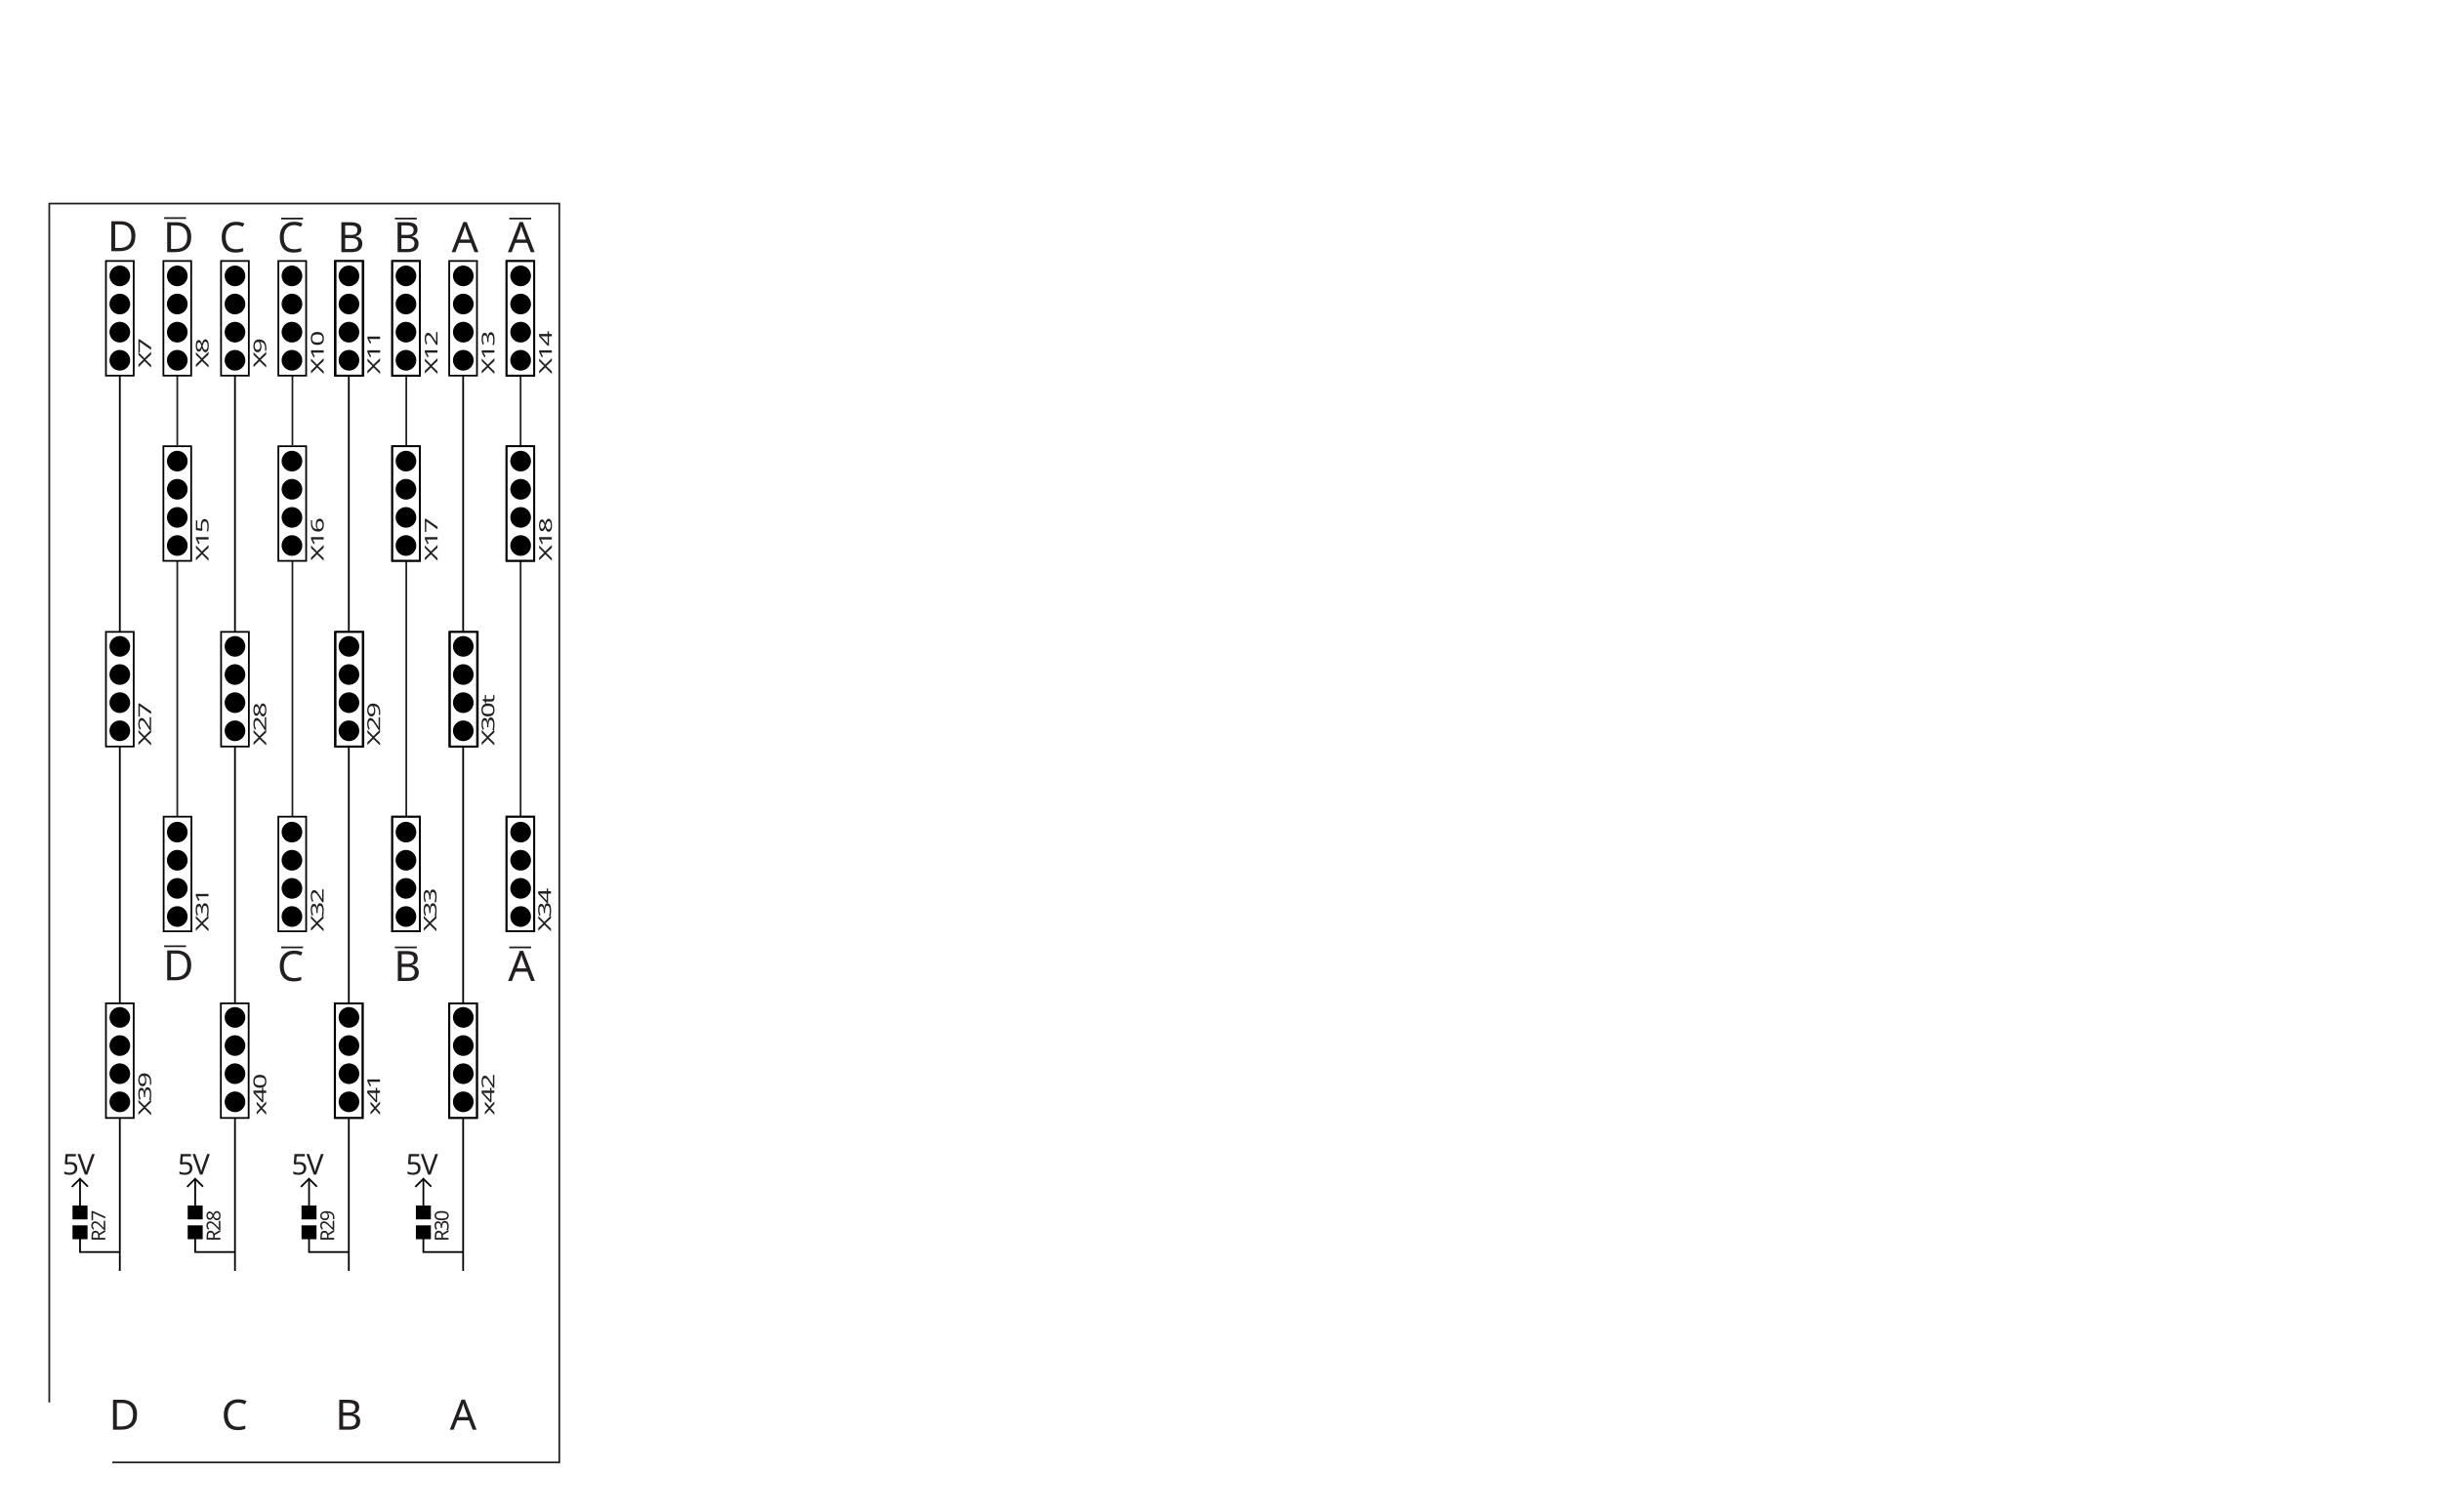
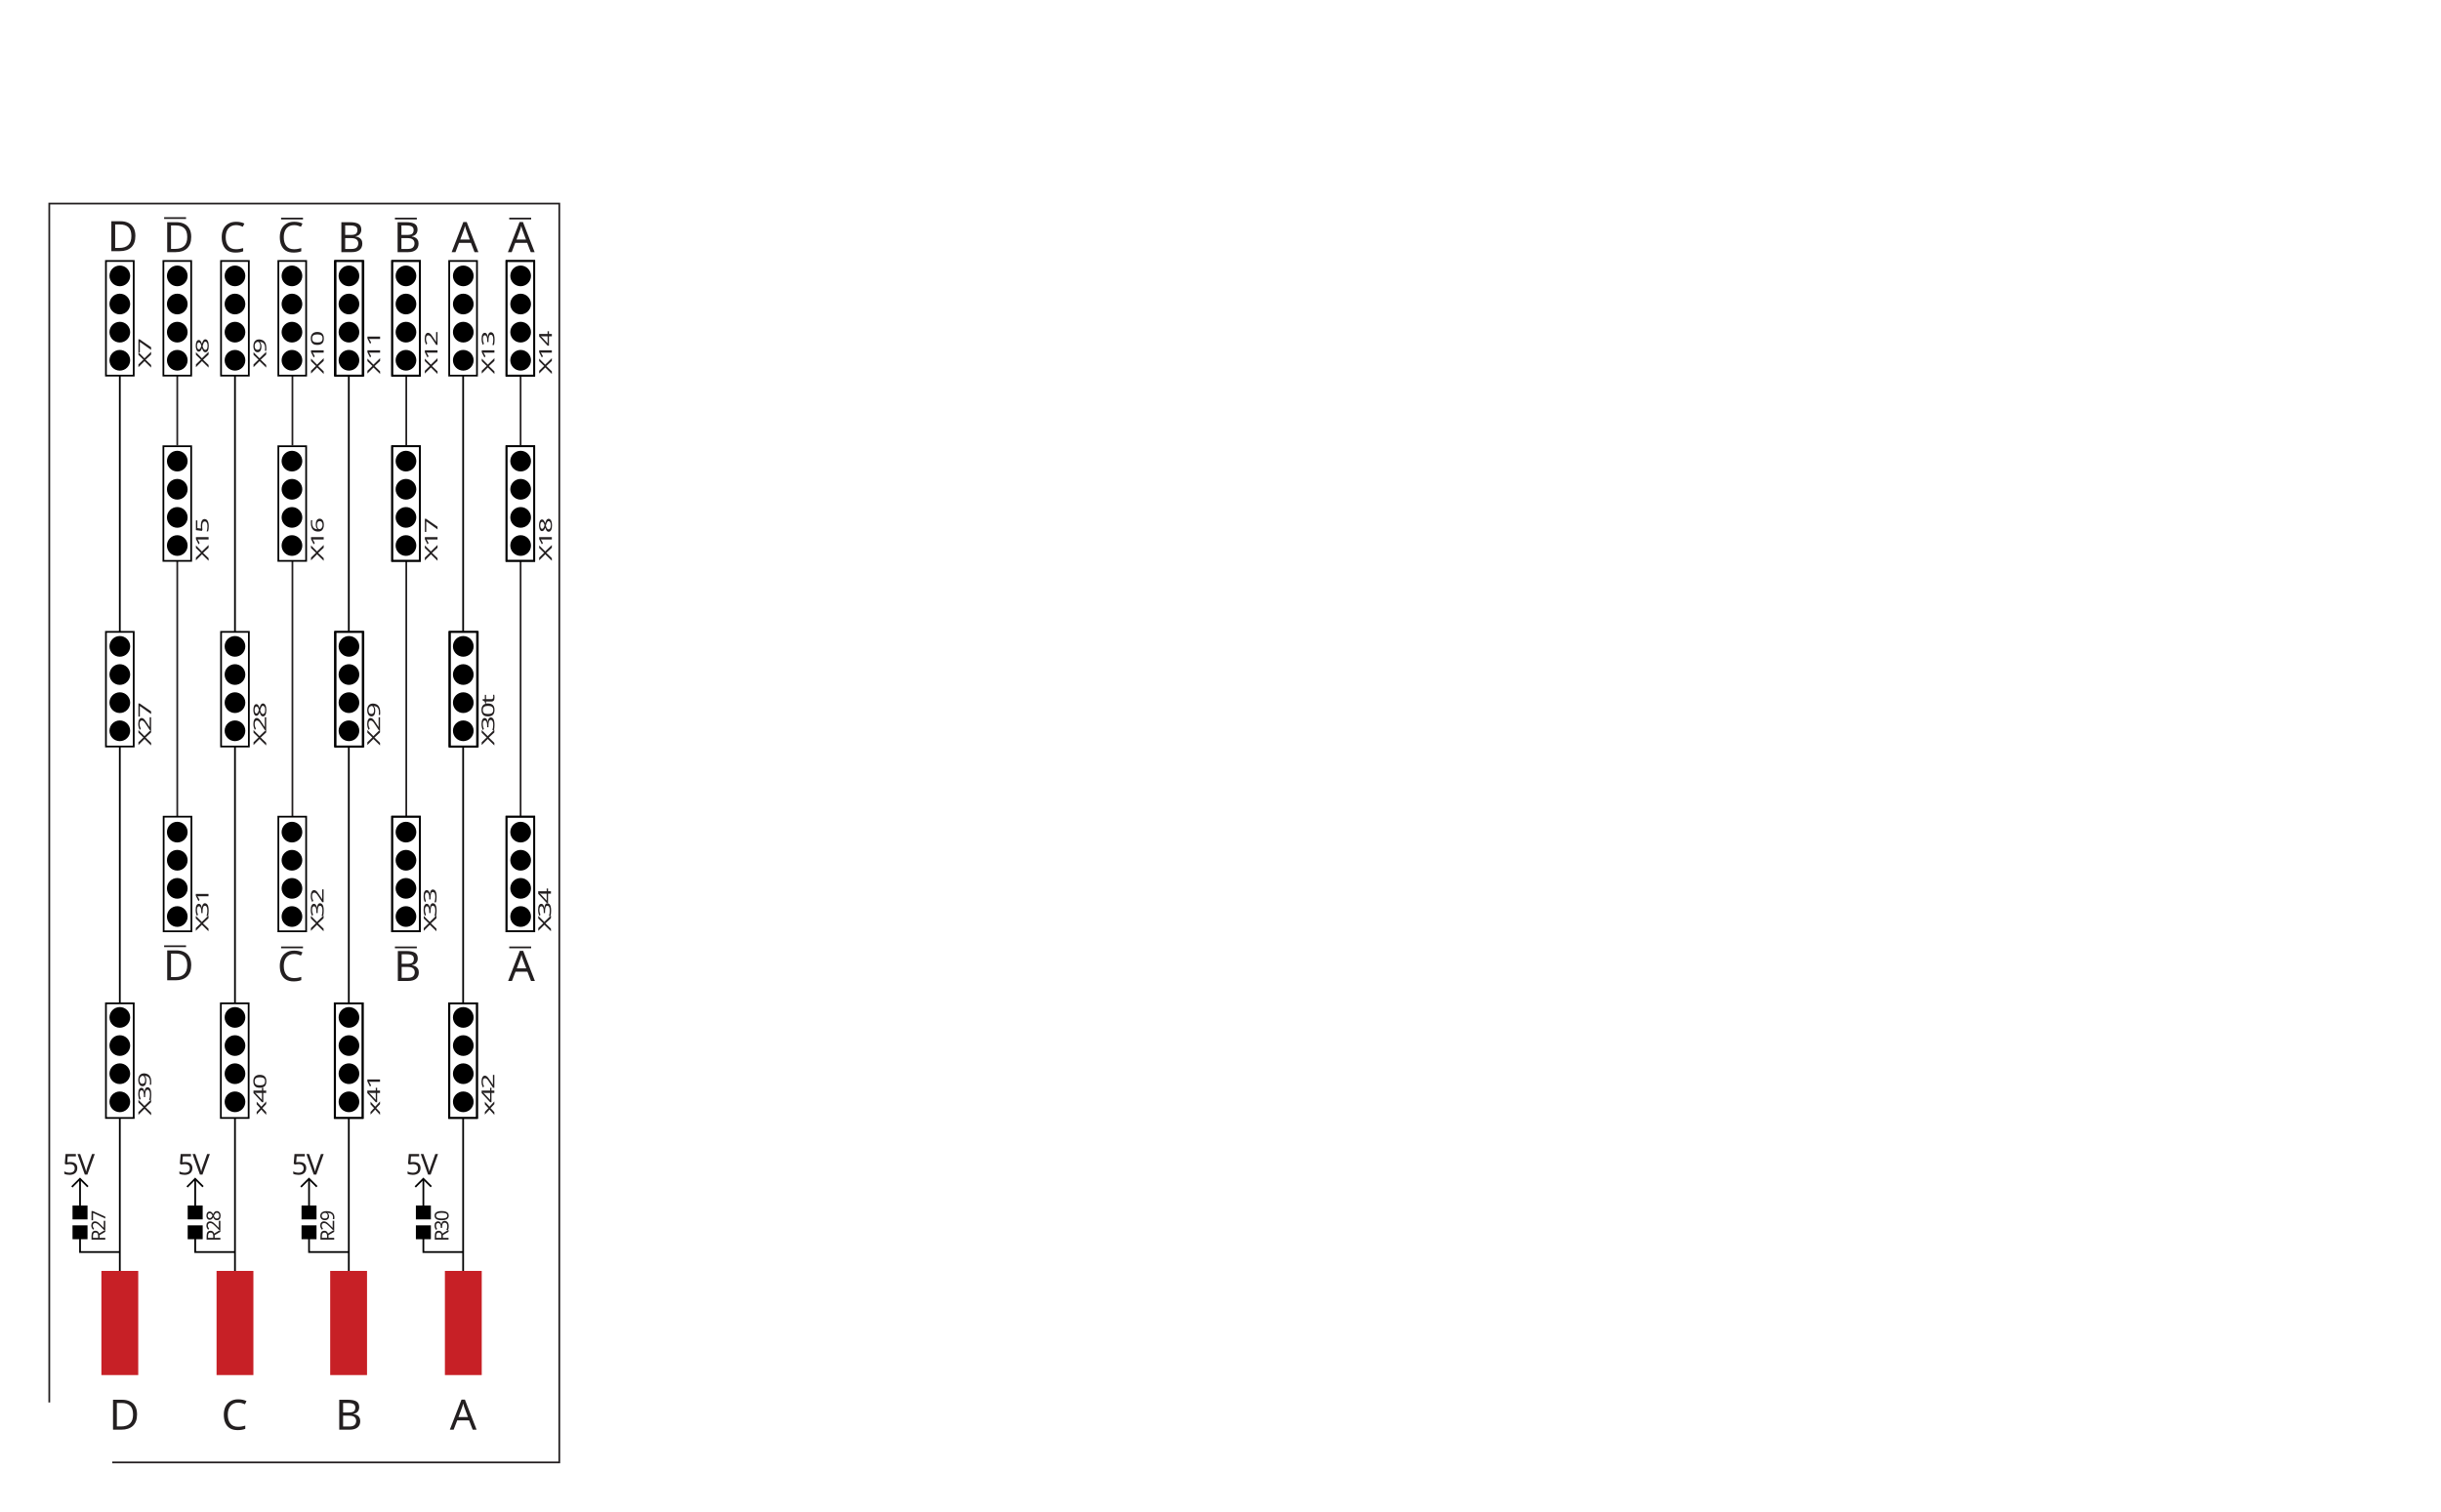
<svg xmlns="http://www.w3.org/2000/svg" width="246.38mm" height="152.59mm" viewBox="0 0 698.4 432.54">
  <defs>
-     <style>.cls-1,.cls-2,.cls-3{stroke:#000;}.cls-1,.cls-2,.cls-3,.cls-4{stroke-miterlimit:10;}.cls-1,.cls-3,.cls-4{stroke-width:.5px;}.cls-1,.cls-4{fill:none;}.cls-5{font-size:5.07px;letter-spacing:-.07em;}.cls-5,.cls-6,.cls-7,.cls-8,.cls-9{fill:#231f20;font-family:OCRAExtended, 'OCR A Extended';}.cls-6{font-size:5.51px;letter-spacing:-.07em;}.cls-7{font-size:8.22px;letter-spacing:-.05em;}.cls-8{letter-spacing:-.07em;}.cls-8,.cls-9{font-size:12px;}.cls-4{stroke:#231f20;}</style>
+     <style>.cls-1,.cls-2,.cls-3{stroke:#000;}.cls-1,.cls-2,.cls-3,.cls-4{stroke-miterlimit:10;}.cls-1,.cls-3,.cls-4{stroke-width:.5px;}.cls-1,.cls-4{fill:none;}.cls-5{font-size:5.07px;letter-spacing:-.07em;}.cls-5,.cls-6,.cls-7,.cls-8,.cls-9{fill:#231f20;font-family:OCRAExtended, 'OCR A Extended';}.cls-6{font-size:5.51px;letter-spacing:-.07em;}.cls-7{font-size:8.22px;letter-spacing:-.05em;}.cls-10{fill:#c72026;}.cls-8{letter-spacing:-.07em;}.cls-8,.cls-9{font-size:12px;}.cls-4{stroke:#231f20;}</style>
  </defs>
  <g id="Static">
    <g id="Input">
      <g id="D">
        <line class="cls-4" x1="50.72" y1="160.52" x2="50.72" y2="233.73" />
        <line class="cls-4" x1="50.72" y1="107.51" x2="50.72" y2="127.48" />
        <line class="cls-4" x1="46.96" y1="62.41" x2="53.23" y2="62.41" />
        <line class="cls-4" x1="46.96" y1="270.81" x2="53.23" y2="270.81" />
        <polyline class="cls-1" points="20.57 339.69 22.89 337.37 25.14 339.62" />
        <line class="cls-1" x1="34.28" y1="107.51" x2="34.28" y2="180.84" />
        <line class="cls-1" x1="34.28" y1="213.65" x2="34.28" y2="287.15" />
        <line class="cls-1" x1="34.28" y1="319.97" x2="34.28" y2="363.73" />
        <polyline class="cls-1" points="34.28 358.33 22.9 358.33 22.9 354.41" />
        <rect class="cls-3" x="21" y="350.94" width="3.79" height="3.47" />
        <rect class="cls-3" x="21" y="345.27" width="3.79" height="3.47" />
        <line class="cls-1" x1="22.9" y1="337.63" x2="22.9" y2="345.15" />
        <rect class="cls-1" x="30.31" y="74.69" width="7.95" height="32.81" />
        <rect class="cls-1" x="46.75" y="74.69" width="7.95" height="32.81" />
        <rect class="cls-1" x="46.75" y="127.71" width="7.95" height="32.81" />
        <rect class="cls-1" x="46.82" y="233.73" width="7.95" height="32.81" />
        <rect class="cls-1" x="30.31" y="180.84" width="7.95" height="32.81" />
        <rect class="cls-1" x="30.31" y="287.15" width="7.95" height="32.81" />
        <g id="Font">
          <text class="cls-7" transform="translate(17.88 336.16)">
            <tspan x="0" y="0">5V</tspan>
          </text>
          <text class="cls-6" transform="translate(30.12 355.3) rotate(-90)">
            <tspan x="0" y="0">R27</tspan>
          </text>
          <text class="cls-5" transform="translate(43.23 319.21) rotate(-90) scale(1.54 1)">
            <tspan x="0" y="0">X39</tspan>
          </text>
          <text class="cls-5" transform="translate(43.23 213.37) rotate(-90) scale(1.54 1)">
            <tspan x="0" y="0">X27</tspan>
          </text>
          <text class="cls-5" transform="translate(43.23 105.23) rotate(-90) scale(1.54 1)">
            <tspan x="0" y="0">X7</tspan>
          </text>
          <text class="cls-5" transform="translate(59.68 105.23) rotate(-90) scale(1.54 1)">
            <tspan x="0" y="0">X8</tspan>
          </text>
          <text class="cls-5" transform="translate(59.68 160.52) rotate(-90) scale(1.54 1)">
            <tspan x="0" y="0">X15</tspan>
          </text>
          <text class="cls-5" transform="translate(59.65 266.55) rotate(-90) scale(1.54 1)">
            <tspan x="0" y="0">X31</tspan>
          </text>
          <text class="cls-9" transform="translate(30.7 71.88)">
            <tspan x="0" y="0">D</tspan>
          </text>
          <text class="cls-9" transform="translate(46.68 72.16)">
            <tspan x="0" y="0">D</tspan>
          </text>
          <text class="cls-9" transform="translate(46.68 280.56)">
            <tspan x="0" y="0">D</tspan>
          </text>
        </g>
      </g>
      <g id="C">
        <line class="cls-4" x1="83.67" y1="160.52" x2="83.67" y2="233.73" />
        <line class="cls-4" x1="83.67" y1="107.51" x2="83.67" y2="127.48" />
        <polyline class="cls-1" points="53.53 339.69 55.84 337.37 58.09 339.62" />
        <line class="cls-1" x1="67.23" y1="107.51" x2="67.23" y2="180.84" />
        <line class="cls-1" x1="67.23" y1="213.65" x2="67.23" y2="287.15" />
        <line class="cls-1" x1="67.23" y1="319.97" x2="67.23" y2="363.73" />
        <polyline class="cls-1" points="67.23 358.33 55.85 358.33 55.85 354.41" />
        <rect class="cls-3" x="53.95" y="350.94" width="3.79" height="3.47" />
        <rect class="cls-3" x="53.95" y="345.27" width="3.79" height="3.47" />
        <line class="cls-1" x1="55.85" y1="337.63" x2="55.85" y2="345.15" />
        <rect class="cls-1" x="63.24" y="74.69" width="7.95" height="32.81" />
        <rect class="cls-1" x="79.64" y="74.69" width="7.95" height="32.81" />
        <rect class="cls-1" x="79.64" y="127.71" width="7.95" height="32.81" />
        <rect class="cls-1" x="79.64" y="233.73" width="7.95" height="32.81" />
        <rect class="cls-1" x="63.25" y="180.84" width="7.95" height="32.81" />
        <rect class="cls-1" x="63.19" y="287.15" width="7.95" height="32.81" />
        <g id="Typo">
          <text class="cls-9" transform="translate(62.7 72.16)">
            <tspan x="0" y="0">C</tspan>
          </text>
          <text class="cls-9" transform="translate(79.32 72.16)">
            <tspan x="0" y="0">C</tspan>
          </text>
          <text class="cls-9" transform="translate(79.32 280.75)">
            <tspan x="0" y="0">C</tspan>
          </text>
          <text class="cls-7" transform="translate(50.81 336.16)">
            <tspan x="0" y="0">5V</tspan>
          </text>
          <text class="cls-6" transform="translate(63.05 355.3) rotate(-90)">
            <tspan x="0" y="0">R28</tspan>
          </text>
          <text class="cls-5" transform="translate(76.16 319.21) rotate(-90) scale(1.54 1)">
            <tspan x="0" y="0">x40</tspan>
          </text>
          <text class="cls-5" transform="translate(76.16 213.37) rotate(-90) scale(1.54 1)">
            <tspan x="0" y="0">X28</tspan>
          </text>
          <text class="cls-5" transform="translate(76.16 105.23) rotate(-90) scale(1.54 1)">
            <tspan x="0" y="0">X9</tspan>
          </text>
          <text class="cls-5" transform="translate(92.61 107.05) rotate(-90) scale(1.54 1)">
            <tspan x="0" y="0">X10</tspan>
          </text>
          <text class="cls-5" transform="translate(92.61 160.52) rotate(-90) scale(1.54 1)">
            <tspan x="0" y="0">X16</tspan>
          </text>
          <text class="cls-5" transform="translate(92.58 266.55) rotate(-90) scale(1.54 1)">
            <tspan x="0" y="0">X32</tspan>
          </text>
          <text class="cls-5" transform="translate(124.87 266.55) rotate(-90) scale(1.54 1)">
            <tspan x="0" y="0">X33</tspan>
          </text>
        </g>
        <line class="cls-4" x1="80.42" y1="62.55" x2="86.69" y2="62.55" />
        <line class="cls-4" x1="80.42" y1="271.14" x2="86.69" y2="271.14" />
      </g>
      <g id="B">
        <line class="cls-4" x1="116.24" y1="160.52" x2="116.24" y2="233.73" />
        <line class="cls-4" x1="116.24" y1="107.51" x2="116.24" y2="127.48" />
        <polyline class="cls-1" points="86.09 339.69 88.41 337.37 90.66 339.62" />
        <line class="cls-1" x1="99.8" y1="107.51" x2="99.8" y2="180.84" />
        <line class="cls-1" x1="99.8" y1="213.65" x2="99.8" y2="287.15" />
        <line class="cls-1" x1="99.8" y1="319.97" x2="99.8" y2="363.73" />
        <polyline class="cls-1" points="99.8 358.33 88.42 358.33 88.42 354.41" />
        <rect class="cls-3" x="86.52" y="350.94" width="3.79" height="3.47" />
        <rect class="cls-3" x="86.52" y="345.27" width="3.79" height="3.47" />
        <line class="cls-1" x1="88.42" y1="337.63" x2="88.42" y2="345.15" />
        <rect class="cls-1" x="95.8" y="74.69" width="7.95" height="32.81" />
        <rect class="cls-1" x="112.21" y="74.69" width="7.95" height="32.81" />
        <rect class="cls-1" x="112.21" y="127.71" width="7.95" height="32.81" />
        <rect class="cls-1" x="112.21" y="233.73" width="7.95" height="32.81" />
        <rect class="cls-1" x="95.82" y="180.84" width="7.95" height="32.81" />
        <rect class="cls-1" x="95.76" y="287.15" width="7.95" height="32.81" />
        <line class="cls-4" x1="112.99" y1="62.55" x2="119.26" y2="62.55" />
        <line class="cls-4" x1="112.99" y1="271.14" x2="119.26" y2="271.14" />
        <g id="Typo-2">
          <text class="cls-9" transform="translate(96.51 72.16)">
            <tspan x="0" y="0">B</tspan>
          </text>
          <text class="cls-9" transform="translate(112.6 72.16)">
            <tspan x="0" y="0">B</tspan>
          </text>
          <text class="cls-9" transform="translate(112.67 280.75)">
            <tspan x="0" y="0">B</tspan>
          </text>
          <text class="cls-7" transform="translate(83.38 336.16)">
            <tspan x="0" y="0">5V</tspan>
          </text>
          <text class="cls-6" transform="translate(95.62 355.3) rotate(-90)">
            <tspan x="0" y="0">R29</tspan>
          </text>
          <text class="cls-5" transform="translate(108.73 319.21) rotate(-90) scale(1.54 1)">
            <tspan x="0" y="0">x41</tspan>
          </text>
          <text class="cls-5" transform="translate(108.73 213.37) rotate(-90) scale(1.54 1)">
            <tspan x="0" y="0">X29</tspan>
          </text>
          <text class="cls-5" transform="translate(125.18 107.05) rotate(-90) scale(1.54 1)">
            <tspan x="0" y="0">X12</tspan>
          </text>
          <text class="cls-5" transform="translate(108.75 107.05) rotate(-90) scale(1.54 1)">
            <tspan x="0" y="0">X11</tspan>
          </text>
          <text class="cls-5" transform="translate(125.18 160.52) rotate(-90) scale(1.54 1)">
            <tspan x="0" y="0">X17</tspan>
          </text>
        </g>
        <rect class="cls-1" x="96.02" y="74.69" width="7.95" height="32.81" />
        <rect class="cls-1" x="112.18" y="74.69" width="7.95" height="32.81" />
        <rect class="cls-1" x="112.18" y="127.71" width="7.95" height="32.81" />
        <rect class="cls-1" x="112.18" y="233.73" width="7.95" height="32.81" />
        <rect class="cls-1" x="96.02" y="180.84" width="7.95" height="32.81" />
        <rect class="cls-1" x="95.87" y="287.15" width="7.95" height="32.81" />
      </g>
      <g id="A">
        <line class="cls-4" x1="148.95" y1="160.52" x2="148.95" y2="233.73" />
        <line class="cls-4" x1="148.95" y1="107.51" x2="148.95" y2="127.48" />
        <polyline class="cls-1" points="118.81 339.69 121.13 337.37 123.38 339.62" />
        <line class="cls-1" x1="132.51" y1="107.51" x2="132.51" y2="180.84" />
        <line class="cls-1" x1="132.51" y1="213.65" x2="132.51" y2="287.15" />
        <line class="cls-1" x1="132.51" y1="319.97" x2="132.51" y2="363.73" />
        <polyline class="cls-1" points="132.51 358.33 121.13 358.33 121.13 354.41" />
        <rect class="cls-3" x="119.24" y="350.94" width="3.79" height="3.47" />
        <rect class="cls-3" x="119.24" y="345.27" width="3.79" height="3.47" />
        <line class="cls-1" x1="121.13" y1="337.63" x2="121.13" y2="345.15" />
        <rect class="cls-1" x="128.52" y="74.69" width="7.95" height="32.81" />
        <rect class="cls-1" x="144.92" y="74.69" width="7.95" height="32.81" />
        <rect class="cls-1" x="144.92" y="127.71" width="7.95" height="32.81" />
        <rect class="cls-1" x="144.92" y="233.73" width="7.95" height="32.81" />
        <rect class="cls-1" x="128.54" y="180.84" width="7.95" height="32.81" />
        <rect class="cls-1" x="128.47" y="287.15" width="7.95" height="32.81" />
        <line class="cls-4" x1="145.7" y1="62.55" x2="151.97" y2="62.55" />
        <line class="cls-4" x1="145.7" y1="271.14" x2="151.97" y2="271.14" />
        <g id="Typo_copy">
          <text class="cls-9" transform="translate(129.22 72.16)">
            <tspan x="0" y="0">A</tspan>
          </text>
          <text class="cls-9" transform="translate(145.31 72.16)">
            <tspan x="0" y="0">A</tspan>
          </text>
          <text class="cls-9" transform="translate(145.38 280.75)">
            <tspan x="0" y="0">A</tspan>
          </text>
          <text class="cls-7" transform="translate(116.09 336.16)">
            <tspan x="0" y="0">5V</tspan>
          </text>
          <text class="cls-6" transform="translate(128.33 355.3) rotate(-90)">
            <tspan x="0" y="0">R30</tspan>
          </text>
          <text class="cls-5" transform="translate(141.44 319.21) rotate(-90) scale(1.54 1)">
            <tspan x="0" y="0">x42</tspan>
          </text>
          <text class="cls-5" transform="translate(141.44 213.37) rotate(-90) scale(1.54 1)">
            <tspan x="0" y="0">X30t</tspan>
          </text>
          <text class="cls-5" transform="translate(157.89 107.05) rotate(-90) scale(1.54 1)">
            <tspan x="0" y="0">X14</tspan>
          </text>
          <text class="cls-5" transform="translate(141.46 107.05) rotate(-90) scale(1.54 1)">
            <tspan x="0" y="0">X13</tspan>
          </text>
          <text class="cls-5" transform="translate(157.89 160.52) rotate(-90) scale(1.54 1)">
            <tspan x="0" y="0">X18</tspan>
          </text>
          <text class="cls-5" transform="translate(157.63 266.55) rotate(-90) scale(1.54 1)">
            <tspan x="0" y="0">X34</tspan>
          </text>
        </g>
        <rect class="cls-1" x="144.89" y="74.69" width="7.95" height="32.81" />
        <rect class="cls-1" x="144.89" y="127.71" width="7.95" height="32.81" />
        <rect class="cls-1" x="144.89" y="233.73" width="7.95" height="32.81" />
        <rect class="cls-1" x="128.74" y="180.84" width="7.95" height="32.81" />
        <rect class="cls-1" x="128.58" y="287.15" width="7.95" height="32.81" />
      </g>
      <polyline class="cls-4" points="14.1 401.38 14.1 58.26 160.02 58.26 160.02 418.54 32.11 418.54" />
      <text class="cls-8" transform="translate(31.18 409.17)">
        <tspan x="0" y="0">D</tspan>
      </text>
      <text class="cls-8" transform="translate(63.3 409.17)">
        <tspan x="0" y="0">C</tspan>
      </text>
      <text class="cls-8" transform="translate(95.91 409.17)">
        <tspan x="0" y="0">B</tspan>
      </text>
      <text class="cls-8" transform="translate(128.7 409.17)">
        <tspan x="0" y="0">A</tspan>
      </text>
    </g>
  </g>
  <g id="Input-2">
    <g id="Positive">
      <g id="D-2">
        <g id="D_Top">
          <circle id="inputPositiveDTop1" class="cls-2" cx="34.28" cy="78.96" r="2.46" />
          <circle id="inputPositiveDTop2" class="cls-2" cx="34.28" cy="87.01" r="2.46" />
          <circle id="inputPositiveDTop3" class="cls-2" cx="34.28" cy="95.06" r="2.46" />
          <circle id="inputPositiveDTop4" class="cls-2" cx="34.28" cy="103.11" r="2.46" />
        </g>
        <g id="D_Mid">
          <circle id="inputPositiveDMid1" class="cls-2" cx="34.28" cy="184.99" r="2.46" />
          <circle id="inputPositiveDMid2" class="cls-2" cx="34.28" cy="193.05" r="2.46" />
          <circle id="inputPositiveDMid3" class="cls-2" cx="34.28" cy="201.1" r="2.46" />
          <circle id="inputPositiveDMid4" class="cls-2" cx="34.28" cy="209.15" r="2.46" />
        </g>
        <g id="D_Bottom">
          <circle id="inputPositiveDBot1" class="cls-2" cx="34.28" cy="291.18" r="2.46" />
          <circle id="inputPositiveDBot2" class="cls-2" cx="34.28" cy="299.24" r="2.46" />
          <circle id="inputPositiveDBot3" class="cls-2" cx="34.28" cy="307.29" r="2.46" />
          <circle id="inputPositiveDBot4" class="cls-2" cx="34.28" cy="315.34" r="2.46" />
        </g>
      </g>
      <g id="C-2">
        <g id="C_Top">
+           <circle class="cls-2" cx="67.23" cy="78.96" r="2.46" />
          <circle class="cls-2" cx="67.23" cy="87.01" r="2.46" />
-           <circle class="cls-2" cx="67.23" cy="78.96" r="2.46" />
          <circle class="cls-2" cx="67.23" cy="95.06" r="2.46" />
          <circle class="cls-2" cx="67.23" cy="103.11" r="2.46" />
        </g>
        <g id="C_Mid">
          <circle class="cls-2" cx="67.23" cy="193.05" r="2.46" />
          <circle class="cls-2" cx="67.23" cy="184.99" r="2.46" />
          <circle class="cls-2" cx="67.23" cy="201.1" r="2.46" />
          <circle class="cls-2" cx="67.23" cy="209.15" r="2.46" />
        </g>
        <g id="C_Bottom">
          <circle class="cls-2" cx="67.23" cy="299.24" r="2.46" />
          <circle class="cls-2" cx="67.23" cy="291.18" r="2.46" />
          <circle class="cls-2" cx="67.23" cy="307.29" r="2.46" />
          <circle class="cls-2" cx="67.23" cy="315.34" r="2.46" />
        </g>
      </g>
      <g id="B-2">
        <g id="B_Top">
+           <circle class="cls-2" cx="99.84" cy="78.96" r="2.46" />
          <circle class="cls-2" cx="99.84" cy="87.01" r="2.46" />
-           <circle class="cls-2" cx="99.84" cy="78.96" r="2.46" />
          <circle class="cls-2" cx="99.84" cy="95.06" r="2.46" />
          <circle class="cls-2" cx="99.84" cy="103.11" r="2.46" />
        </g>
        <g id="B_Mid">
          <circle class="cls-2" cx="99.84" cy="193.05" r="2.46" />
          <circle class="cls-2" cx="99.84" cy="184.99" r="2.46" />
          <circle class="cls-2" cx="99.84" cy="201.1" r="2.46" />
          <circle class="cls-2" cx="99.84" cy="209.15" r="2.46" />
        </g>
        <g id="B_Bottom">
          <circle class="cls-2" cx="99.84" cy="299.24" r="2.46" />
          <circle class="cls-2" cx="99.84" cy="291.18" r="2.46" />
          <circle class="cls-2" cx="99.84" cy="307.29" r="2.46" />
          <circle class="cls-2" cx="99.84" cy="315.34" r="2.46" />
        </g>
      </g>
      <g id="A-2">
        <g id="A_Top">
+           <circle class="cls-2" cx="132.55" cy="78.96" r="2.46" />
          <circle class="cls-2" cx="132.55" cy="87.01" r="2.46" />
-           <circle class="cls-2" cx="132.55" cy="78.96" r="2.46" />
          <circle class="cls-2" cx="132.55" cy="95.06" r="2.46" />
          <circle class="cls-2" cx="132.55" cy="103.11" r="2.46" />
        </g>
        <g id="A_Mid">
          <circle class="cls-2" cx="132.55" cy="193.05" r="2.46" />
          <circle class="cls-2" cx="132.55" cy="184.99" r="2.46" />
          <circle class="cls-2" cx="132.55" cy="201.1" r="2.46" />
          <circle class="cls-2" cx="132.55" cy="209.15" r="2.46" />
        </g>
        <g id="A_Bottom">
          <circle class="cls-2" cx="132.55" cy="299.24" r="2.46" />
          <circle class="cls-2" cx="132.55" cy="291.18" r="2.46" />
          <circle class="cls-2" cx="132.55" cy="307.29" r="2.46" />
          <circle class="cls-2" cx="132.55" cy="315.34" r="2.46" />
        </g>
      </g>
    </g>
    <g id="Negative">
      <g id="D-3">
-         <circle class="cls-2" cx="50.72" cy="87.01" r="2.46" />
-         <circle class="cls-2" cx="50.72" cy="78.96" r="2.46" />
-         <circle class="cls-2" cx="50.72" cy="95.06" r="2.46" />
-         <circle class="cls-2" cx="50.72" cy="103.11" r="2.46" />
+         <g id="D_">
+           <circle id="inputNegativeDTop1" class="cls-2" cx="50.72" cy="78.96" r="2.46" />
+           <circle id="inputNegativeDTop2" class="cls-2" cx="50.72" cy="87.01" r="2.46" />
+           <circle id="inputNegativeDTop3" class="cls-2" cx="50.72" cy="95.06" r="2.46" />
+           <circle id="inputNegativeDTop4" class="cls-2" cx="50.72" cy="103.11" r="2.46" />
+         </g>
        <circle class="cls-2" cx="50.72" cy="140.03" r="2.46" />
        <circle class="cls-2" cx="50.72" cy="131.97" r="2.46" />
        <circle class="cls-2" cx="50.72" cy="148.08" r="2.46" />
        <circle class="cls-2" cx="50.72" cy="156.13" r="2.46" />
        <circle class="cls-2" cx="50.72" cy="246.2" r="2.46" />
        <circle class="cls-2" cx="50.72" cy="238.15" r="2.46" />
        <circle class="cls-2" cx="50.72" cy="254.25" r="2.46" />
        <circle class="cls-2" cx="50.72" cy="262.31" r="2.46" />
      </g>
      <g id="C-3">
        <circle class="cls-2" cx="83.53" cy="87.01" r="2.46" />
        <circle class="cls-2" cx="83.53" cy="78.96" r="2.46" />
        <circle class="cls-2" cx="83.53" cy="95.06" r="2.46" />
        <circle class="cls-2" cx="83.53" cy="103.11" r="2.46" />
        <circle class="cls-2" cx="83.53" cy="140.03" r="2.46" />
        <circle class="cls-2" cx="83.53" cy="131.97" r="2.46" />
        <circle class="cls-2" cx="83.53" cy="148.08" r="2.46" />
        <circle class="cls-2" cx="83.53" cy="156.13" r="2.46" />
        <circle class="cls-2" cx="83.53" cy="246.2" r="2.46" />
        <circle class="cls-2" cx="83.53" cy="238.15" r="2.46" />
        <circle class="cls-2" cx="83.53" cy="254.25" r="2.46" />
        <circle class="cls-2" cx="83.53" cy="262.31" r="2.46" />
      </g>
      <g id="B-3">
        <circle class="cls-2" cx="116.15" cy="87.01" r="2.46" />
        <circle class="cls-2" cx="116.15" cy="78.96" r="2.46" />
        <circle class="cls-2" cx="116.15" cy="95.06" r="2.46" />
        <circle class="cls-2" cx="116.15" cy="103.11" r="2.46" />
        <circle class="cls-2" cx="116.15" cy="140.03" r="2.46" />
        <circle class="cls-2" cx="116.15" cy="131.97" r="2.46" />
        <circle class="cls-2" cx="116.15" cy="148.08" r="2.46" />
        <circle class="cls-2" cx="116.15" cy="156.13" r="2.46" />
        <circle class="cls-2" cx="116.15" cy="246.2" r="2.46" />
        <circle class="cls-2" cx="116.15" cy="238.15" r="2.46" />
        <circle class="cls-2" cx="116.15" cy="254.25" r="2.46" />
        <circle class="cls-2" cx="116.15" cy="262.31" r="2.46" />
      </g>
      <g id="A-3">
        <circle class="cls-2" cx="148.96" cy="87.01" r="2.46" />
        <circle class="cls-2" cx="148.96" cy="78.96" r="2.46" />
        <circle class="cls-2" cx="148.96" cy="95.06" r="2.46" />
        <circle class="cls-2" cx="148.96" cy="103.11" r="2.46" />
        <circle class="cls-2" cx="148.96" cy="140.03" r="2.46" />
        <circle class="cls-2" cx="148.96" cy="131.97" r="2.46" />
        <circle class="cls-2" cx="148.96" cy="148.08" r="2.46" />
        <circle class="cls-2" cx="148.96" cy="156.13" r="2.46" />
        <circle class="cls-2" cx="148.96" cy="246.2" r="2.46" />
        <circle class="cls-2" cx="148.96" cy="238.15" r="2.46" />
        <circle class="cls-2" cx="148.96" cy="254.25" r="2.46" />
        <circle class="cls-2" cx="148.96" cy="262.31" r="2.46" />
      </g>
    </g>
+     <rect id="inputD" class="cls-10" x="29.01" y="363.73" width="10.54" height="29.81" />
+     <rect id="inputC" class="cls-10" x="61.96" y="363.73" width="10.54" height="29.81" />
+     <rect id="inputB" class="cls-10" x="94.47" y="363.73" width="10.54" height="29.81" />
+     <rect id="inputA" class="cls-10" x="127.29" y="363.73" width="10.54" height="29.81" />
  </g>
</svg>
